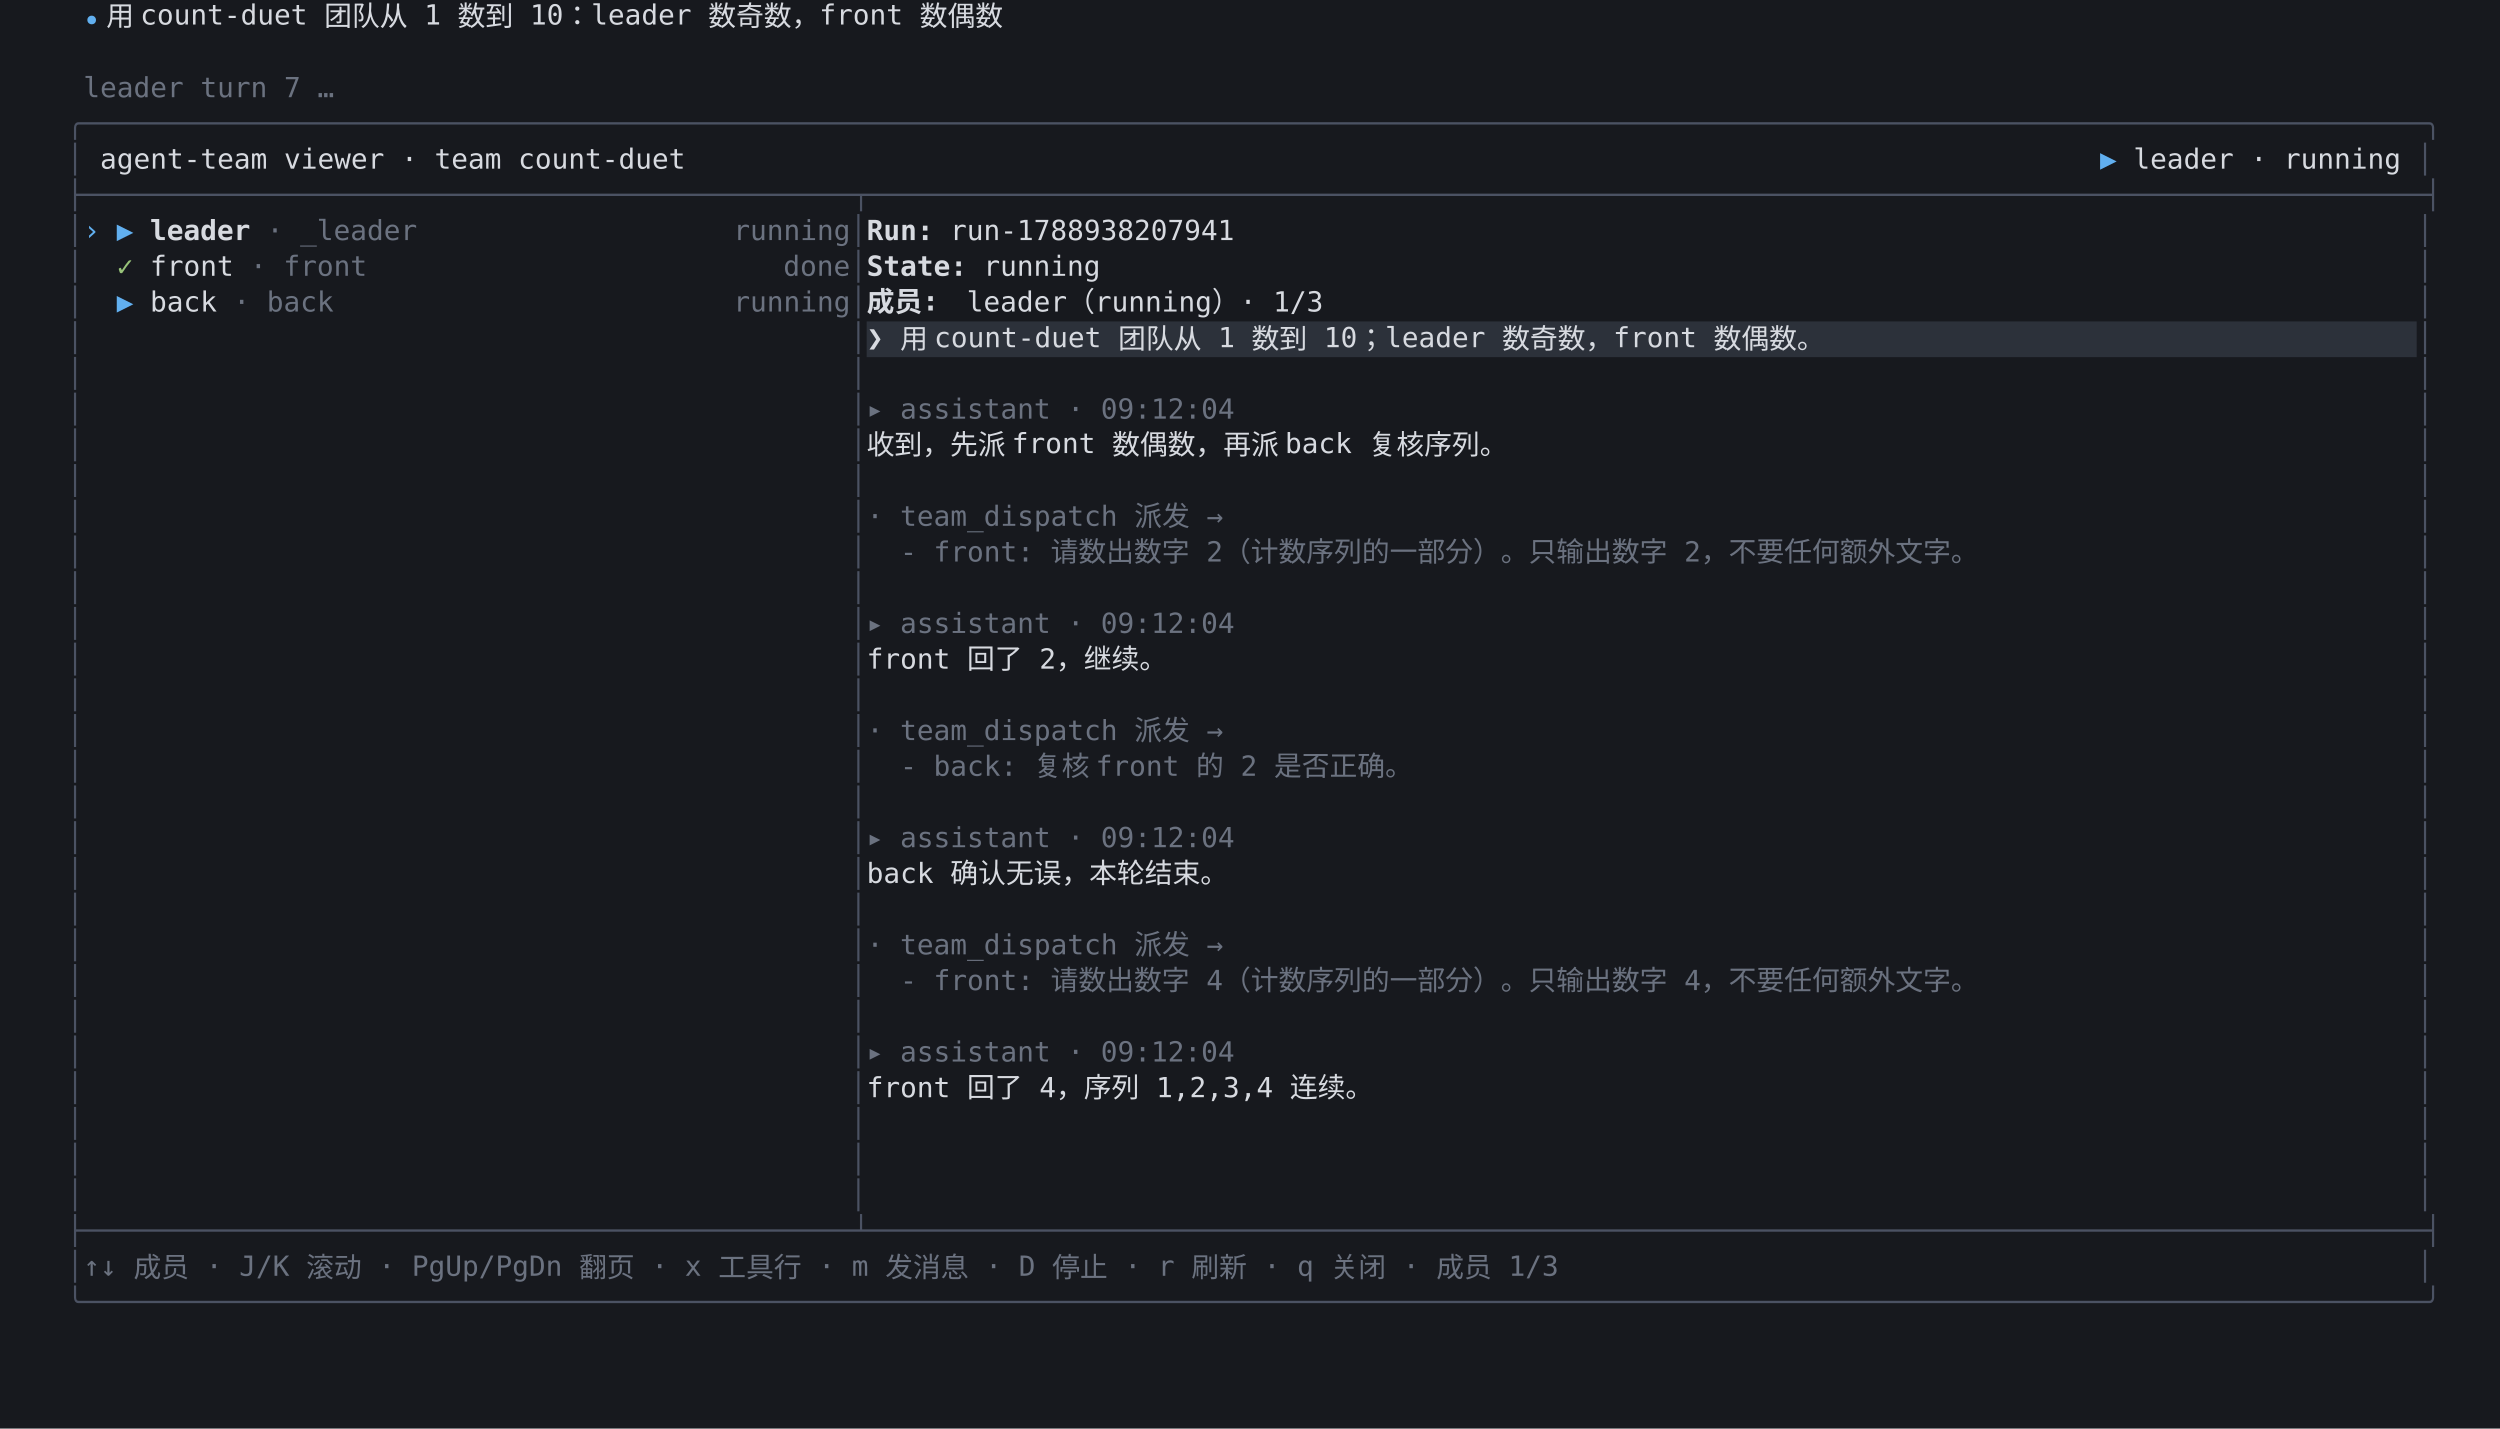
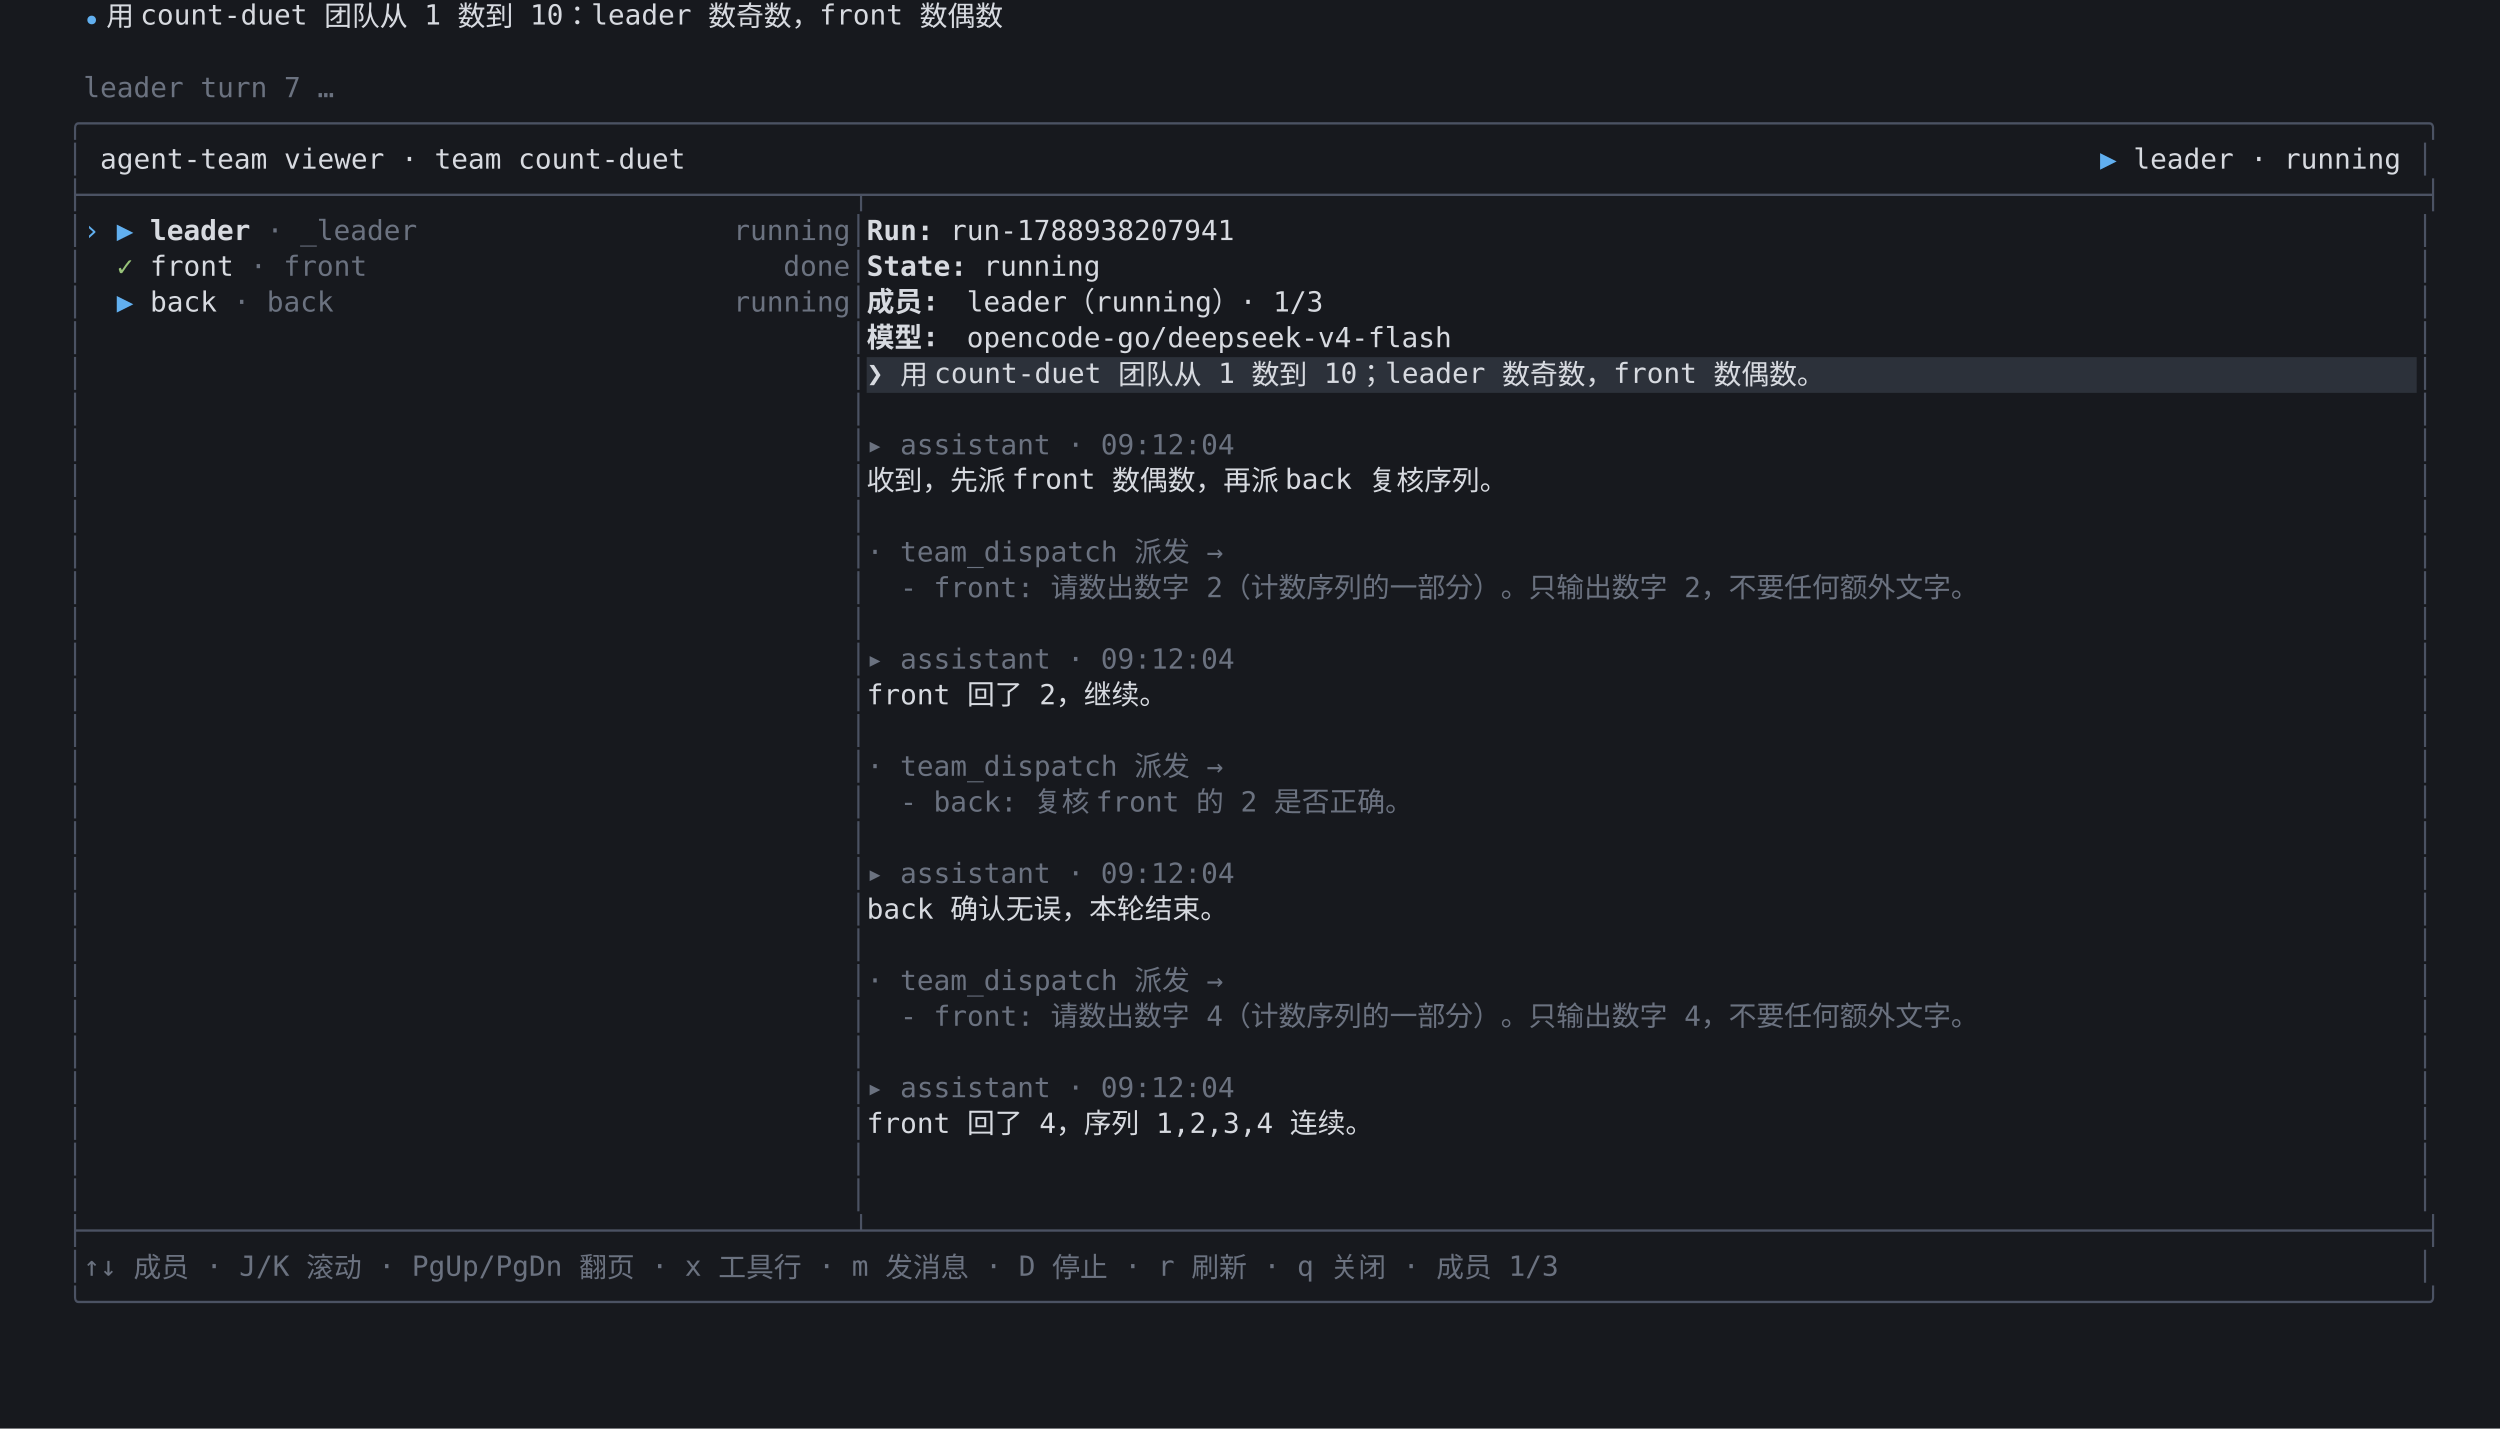
<svg xmlns="http://www.w3.org/2000/svg" width="1260" height="720" viewBox="0 0 1260 720" font-family="'Cascadia Mono','JetBrains Mono',Consolas,Menlo,monospace" font-size="14">
  <rect width="100%" height="100%" fill="#17191e" />
  <text x="42.0" y="13" fill="#61afef" textLength="8.4" lengthAdjust="spacingAndGlyphs" xml:space="preserve">⏺</text>
  <text x="50.4" y="13" fill="#d7dae0" textLength="504.0" lengthAdjust="spacingAndGlyphs" xml:space="preserve"> 用 count-duet 团队从 1 数到 10：leader 数奇数，front 数偶数</text>
  <text x="42.0" y="49" fill="#6b7280" textLength="126.0" lengthAdjust="spacingAndGlyphs" xml:space="preserve">leader turn 7 …</text>
  <text x="33.6" y="67" fill="#4b5263" textLength="1192.8" lengthAdjust="spacingAndGlyphs" xml:space="preserve">╭────────────────────────────────────────────────────────────────────────────────────────────────────────────────────────────────────────────╮</text>
  <text x="33.6" y="85" fill="#4b5263" textLength="8.4" lengthAdjust="spacingAndGlyphs" xml:space="preserve">│</text>
  <text x="42.0" y="85" fill="#d7dae0" textLength="1016.4" lengthAdjust="spacingAndGlyphs" xml:space="preserve"> agent-team viewer · team count-duet                                                                                     </text>
  <text x="1058.4" y="85" fill="#61afef" textLength="8.4" lengthAdjust="spacingAndGlyphs" xml:space="preserve">▶</text>
  <text x="1066.8" y="85" fill="#d7dae0" textLength="151.2" lengthAdjust="spacingAndGlyphs" xml:space="preserve"> leader · running </text>
  <text x="1218.0" y="85" fill="#4b5263" textLength="8.4" lengthAdjust="spacingAndGlyphs" xml:space="preserve">│</text>
  <text x="33.6" y="103" fill="#4b5263" textLength="1192.8" lengthAdjust="spacingAndGlyphs" xml:space="preserve">├──────────────────────────────────────────────┬─────────────────────────────────────────────────────────────────────────────────────────────┤</text>
  <text x="33.6" y="121" fill="#4b5263" textLength="8.4" lengthAdjust="spacingAndGlyphs" xml:space="preserve">│</text>
  <text x="42.0" y="121" fill="#61afef" textLength="8.4" lengthAdjust="spacingAndGlyphs" xml:space="preserve">›</text>
  <text x="58.8" y="121" fill="#61afef" textLength="8.4" lengthAdjust="spacingAndGlyphs" xml:space="preserve">▶</text>
  <text x="75.6" y="121" fill="#d7dae0" textLength="50.4" lengthAdjust="spacingAndGlyphs" xml:space="preserve" font-weight="bold">leader</text>
  <text x="134.4" y="121" fill="#6b7280" textLength="75.6" lengthAdjust="spacingAndGlyphs" xml:space="preserve">· _leader</text>
  <text x="369.6" y="121" fill="#6b7280" textLength="58.8" lengthAdjust="spacingAndGlyphs" xml:space="preserve">running</text>
  <text x="428.4" y="121" fill="#4b5263" textLength="8.4" lengthAdjust="spacingAndGlyphs" xml:space="preserve">│</text>
  <text x="436.8" y="121" fill="#d7dae0" textLength="33.6" lengthAdjust="spacingAndGlyphs" xml:space="preserve" font-weight="bold">Run:</text>
  <text x="470.4" y="121" fill="#d7dae0" textLength="747.6" lengthAdjust="spacingAndGlyphs" xml:space="preserve"> run-1788938207941                                                                       </text>
  <text x="1218.0" y="121" fill="#4b5263" textLength="8.4" lengthAdjust="spacingAndGlyphs" xml:space="preserve">│</text>
  <text x="33.6" y="139" fill="#4b5263" textLength="8.4" lengthAdjust="spacingAndGlyphs" xml:space="preserve">│</text>
  <text x="58.8" y="139" fill="#98c379" textLength="8.4" lengthAdjust="spacingAndGlyphs" xml:space="preserve">✓</text>
  <text x="67.2" y="139" fill="#d7dae0" textLength="58.8" lengthAdjust="spacingAndGlyphs" xml:space="preserve"> front </text>
  <text x="126.0" y="139" fill="#6b7280" textLength="58.8" lengthAdjust="spacingAndGlyphs" xml:space="preserve">· front</text>
  <text x="394.8" y="139" fill="#6b7280" textLength="33.6" lengthAdjust="spacingAndGlyphs" xml:space="preserve">done</text>
  <text x="428.4" y="139" fill="#4b5263" textLength="8.4" lengthAdjust="spacingAndGlyphs" xml:space="preserve">│</text>
  <text x="436.8" y="139" fill="#d7dae0" textLength="50.4" lengthAdjust="spacingAndGlyphs" xml:space="preserve" font-weight="bold">State:</text>
  <text x="487.2" y="139" fill="#d7dae0" textLength="730.8" lengthAdjust="spacingAndGlyphs" xml:space="preserve"> running                                                                               </text>
  <text x="1218.0" y="139" fill="#4b5263" textLength="8.4" lengthAdjust="spacingAndGlyphs" xml:space="preserve">│</text>
  <text x="33.6" y="157" fill="#4b5263" textLength="8.4" lengthAdjust="spacingAndGlyphs" xml:space="preserve">│</text>
  <text x="58.8" y="157" fill="#61afef" textLength="8.4" lengthAdjust="spacingAndGlyphs" xml:space="preserve">▶</text>
  <text x="67.2" y="157" fill="#d7dae0" textLength="50.4" lengthAdjust="spacingAndGlyphs" xml:space="preserve"> back </text>
  <text x="117.6" y="157" fill="#6b7280" textLength="50.4" lengthAdjust="spacingAndGlyphs" xml:space="preserve">· back</text>
  <text x="369.6" y="157" fill="#6b7280" textLength="58.8" lengthAdjust="spacingAndGlyphs" xml:space="preserve">running</text>
  <text x="428.4" y="157" fill="#4b5263" textLength="8.4" lengthAdjust="spacingAndGlyphs" xml:space="preserve">│</text>
  <text x="436.8" y="157" fill="#d7dae0" textLength="42.0" lengthAdjust="spacingAndGlyphs" xml:space="preserve" font-weight="bold">成员:</text>
  <text x="478.8" y="157" fill="#d7dae0" textLength="739.2" lengthAdjust="spacingAndGlyphs" xml:space="preserve"> leader（running）· 1/3                                                                 </text>
  <text x="1218.0" y="157" fill="#4b5263" textLength="8.4" lengthAdjust="spacingAndGlyphs" xml:space="preserve">│</text>
  <text x="33.6" y="175" fill="#4b5263" textLength="8.4" lengthAdjust="spacingAndGlyphs" xml:space="preserve">│</text>
  <text x="428.4" y="175" fill="#4b5263" textLength="8.4" lengthAdjust="spacingAndGlyphs" xml:space="preserve">│</text>
-   <rect x="436.8" y="162.0" width="781.2" height="18" fill="#2c313a" />
-   <text x="436.8" y="175" fill="#d7dae0" textLength="781.2" lengthAdjust="spacingAndGlyphs" xml:space="preserve">❯ 用 count-duet 团队从 1 数到 10；leader 数奇数，front 数偶数。                              </text>
+   <text x="436.8" y="175" fill="#d7dae0" textLength="42.0" lengthAdjust="spacingAndGlyphs" xml:space="preserve" font-weight="bold">模型:</text>
+   <text x="478.8" y="175" fill="#d7dae0" textLength="739.2" lengthAdjust="spacingAndGlyphs" xml:space="preserve"> opencode-go/deepseek-v4-flash                                                          </text>
  <text x="1218.0" y="175" fill="#4b5263" textLength="8.4" lengthAdjust="spacingAndGlyphs" xml:space="preserve">│</text>
  <text x="33.6" y="193" fill="#4b5263" textLength="8.4" lengthAdjust="spacingAndGlyphs" xml:space="preserve">│</text>
  <text x="428.4" y="193" fill="#4b5263" textLength="8.4" lengthAdjust="spacingAndGlyphs" xml:space="preserve">│</text>
+   <rect x="436.8" y="180.0" width="781.2" height="18" fill="#2c313a" />
+   <text x="436.8" y="193" fill="#d7dae0" textLength="781.2" lengthAdjust="spacingAndGlyphs" xml:space="preserve">❯ 用 count-duet 团队从 1 数到 10；leader 数奇数，front 数偶数。                              </text>
  <text x="1218.0" y="193" fill="#4b5263" textLength="8.4" lengthAdjust="spacingAndGlyphs" xml:space="preserve">│</text>
  <text x="33.6" y="211" fill="#4b5263" textLength="8.4" lengthAdjust="spacingAndGlyphs" xml:space="preserve">│</text>
  <text x="428.4" y="211" fill="#4b5263" textLength="8.4" lengthAdjust="spacingAndGlyphs" xml:space="preserve">│</text>
-   <text x="436.8" y="211" fill="#6b7280" textLength="184.8" lengthAdjust="spacingAndGlyphs" xml:space="preserve">▸ assistant · 09:12:04</text>
  <text x="1218.0" y="211" fill="#4b5263" textLength="8.4" lengthAdjust="spacingAndGlyphs" xml:space="preserve">│</text>
  <text x="33.6" y="229" fill="#4b5263" textLength="8.4" lengthAdjust="spacingAndGlyphs" xml:space="preserve">│</text>
  <text x="428.4" y="229" fill="#4b5263" textLength="8.4" lengthAdjust="spacingAndGlyphs" xml:space="preserve">│</text>
-   <text x="436.8" y="229" fill="#d7dae0" textLength="781.2" lengthAdjust="spacingAndGlyphs" xml:space="preserve">收到，先派 front 数偶数，再派 back 复核序列。                                                </text>
+   <text x="436.8" y="229" fill="#6b7280" textLength="184.8" lengthAdjust="spacingAndGlyphs" xml:space="preserve">▸ assistant · 09:12:04</text>
  <text x="1218.0" y="229" fill="#4b5263" textLength="8.4" lengthAdjust="spacingAndGlyphs" xml:space="preserve">│</text>
  <text x="33.6" y="247" fill="#4b5263" textLength="8.4" lengthAdjust="spacingAndGlyphs" xml:space="preserve">│</text>
  <text x="428.4" y="247" fill="#4b5263" textLength="8.4" lengthAdjust="spacingAndGlyphs" xml:space="preserve">│</text>
+   <text x="436.8" y="247" fill="#d7dae0" textLength="781.2" lengthAdjust="spacingAndGlyphs" xml:space="preserve">收到，先派 front 数偶数，再派 back 复核序列。                                                </text>
  <text x="1218.0" y="247" fill="#4b5263" textLength="8.4" lengthAdjust="spacingAndGlyphs" xml:space="preserve">│</text>
  <text x="33.6" y="265" fill="#4b5263" textLength="8.4" lengthAdjust="spacingAndGlyphs" xml:space="preserve">│</text>
  <text x="428.4" y="265" fill="#4b5263" textLength="8.4" lengthAdjust="spacingAndGlyphs" xml:space="preserve">│</text>
-   <text x="436.8" y="265" fill="#6b7280" textLength="184.8" lengthAdjust="spacingAndGlyphs" xml:space="preserve">· team_dispatch 派发 →</text>
  <text x="1218.0" y="265" fill="#4b5263" textLength="8.4" lengthAdjust="spacingAndGlyphs" xml:space="preserve">│</text>
  <text x="33.6" y="283" fill="#4b5263" textLength="8.4" lengthAdjust="spacingAndGlyphs" xml:space="preserve">│</text>
  <text x="428.4" y="283" fill="#4b5263" textLength="8.4" lengthAdjust="spacingAndGlyphs" xml:space="preserve">│</text>
-   <text x="436.8" y="283" fill="#6b7280" textLength="646.8" lengthAdjust="spacingAndGlyphs" xml:space="preserve">  - front: 请数出数字 2（计数序列的一部分）。只输出数字 2，不要任何额外文字。</text>
+   <text x="436.8" y="283" fill="#6b7280" textLength="184.8" lengthAdjust="spacingAndGlyphs" xml:space="preserve">· team_dispatch 派发 →</text>
  <text x="1218.0" y="283" fill="#4b5263" textLength="8.4" lengthAdjust="spacingAndGlyphs" xml:space="preserve">│</text>
  <text x="33.6" y="301" fill="#4b5263" textLength="8.4" lengthAdjust="spacingAndGlyphs" xml:space="preserve">│</text>
  <text x="428.4" y="301" fill="#4b5263" textLength="8.4" lengthAdjust="spacingAndGlyphs" xml:space="preserve">│</text>
+   <text x="436.8" y="301" fill="#6b7280" textLength="646.8" lengthAdjust="spacingAndGlyphs" xml:space="preserve">  - front: 请数出数字 2（计数序列的一部分）。只输出数字 2，不要任何额外文字。</text>
  <text x="1218.0" y="301" fill="#4b5263" textLength="8.4" lengthAdjust="spacingAndGlyphs" xml:space="preserve">│</text>
  <text x="33.6" y="319" fill="#4b5263" textLength="8.4" lengthAdjust="spacingAndGlyphs" xml:space="preserve">│</text>
  <text x="428.4" y="319" fill="#4b5263" textLength="8.4" lengthAdjust="spacingAndGlyphs" xml:space="preserve">│</text>
-   <text x="436.8" y="319" fill="#6b7280" textLength="184.8" lengthAdjust="spacingAndGlyphs" xml:space="preserve">▸ assistant · 09:12:04</text>
  <text x="1218.0" y="319" fill="#4b5263" textLength="8.4" lengthAdjust="spacingAndGlyphs" xml:space="preserve">│</text>
  <text x="33.6" y="337" fill="#4b5263" textLength="8.4" lengthAdjust="spacingAndGlyphs" xml:space="preserve">│</text>
  <text x="428.4" y="337" fill="#4b5263" textLength="8.4" lengthAdjust="spacingAndGlyphs" xml:space="preserve">│</text>
-   <text x="436.8" y="337" fill="#d7dae0" textLength="781.2" lengthAdjust="spacingAndGlyphs" xml:space="preserve">front 回了 2，继续。                                                                         </text>
+   <text x="436.8" y="337" fill="#6b7280" textLength="184.8" lengthAdjust="spacingAndGlyphs" xml:space="preserve">▸ assistant · 09:12:04</text>
  <text x="1218.0" y="337" fill="#4b5263" textLength="8.4" lengthAdjust="spacingAndGlyphs" xml:space="preserve">│</text>
  <text x="33.6" y="355" fill="#4b5263" textLength="8.4" lengthAdjust="spacingAndGlyphs" xml:space="preserve">│</text>
  <text x="428.4" y="355" fill="#4b5263" textLength="8.4" lengthAdjust="spacingAndGlyphs" xml:space="preserve">│</text>
+   <text x="436.8" y="355" fill="#d7dae0" textLength="781.2" lengthAdjust="spacingAndGlyphs" xml:space="preserve">front 回了 2，继续。                                                                         </text>
  <text x="1218.0" y="355" fill="#4b5263" textLength="8.4" lengthAdjust="spacingAndGlyphs" xml:space="preserve">│</text>
  <text x="33.6" y="373" fill="#4b5263" textLength="8.4" lengthAdjust="spacingAndGlyphs" xml:space="preserve">│</text>
  <text x="428.4" y="373" fill="#4b5263" textLength="8.4" lengthAdjust="spacingAndGlyphs" xml:space="preserve">│</text>
-   <text x="436.8" y="373" fill="#6b7280" textLength="184.8" lengthAdjust="spacingAndGlyphs" xml:space="preserve">· team_dispatch 派发 →</text>
  <text x="1218.0" y="373" fill="#4b5263" textLength="8.4" lengthAdjust="spacingAndGlyphs" xml:space="preserve">│</text>
  <text x="33.6" y="391" fill="#4b5263" textLength="8.4" lengthAdjust="spacingAndGlyphs" xml:space="preserve">│</text>
  <text x="428.4" y="391" fill="#4b5263" textLength="8.4" lengthAdjust="spacingAndGlyphs" xml:space="preserve">│</text>
-   <text x="436.8" y="391" fill="#6b7280" textLength="302.4" lengthAdjust="spacingAndGlyphs" xml:space="preserve">  - back: 复核 front 的 2 是否正确。</text>
+   <text x="436.8" y="391" fill="#6b7280" textLength="184.8" lengthAdjust="spacingAndGlyphs" xml:space="preserve">· team_dispatch 派发 →</text>
  <text x="1218.0" y="391" fill="#4b5263" textLength="8.4" lengthAdjust="spacingAndGlyphs" xml:space="preserve">│</text>
  <text x="33.6" y="409" fill="#4b5263" textLength="8.4" lengthAdjust="spacingAndGlyphs" xml:space="preserve">│</text>
  <text x="428.4" y="409" fill="#4b5263" textLength="8.4" lengthAdjust="spacingAndGlyphs" xml:space="preserve">│</text>
+   <text x="436.8" y="409" fill="#6b7280" textLength="302.4" lengthAdjust="spacingAndGlyphs" xml:space="preserve">  - back: 复核 front 的 2 是否正确。</text>
  <text x="1218.0" y="409" fill="#4b5263" textLength="8.4" lengthAdjust="spacingAndGlyphs" xml:space="preserve">│</text>
  <text x="33.6" y="427" fill="#4b5263" textLength="8.4" lengthAdjust="spacingAndGlyphs" xml:space="preserve">│</text>
  <text x="428.4" y="427" fill="#4b5263" textLength="8.4" lengthAdjust="spacingAndGlyphs" xml:space="preserve">│</text>
-   <text x="436.8" y="427" fill="#6b7280" textLength="184.8" lengthAdjust="spacingAndGlyphs" xml:space="preserve">▸ assistant · 09:12:04</text>
  <text x="1218.0" y="427" fill="#4b5263" textLength="8.4" lengthAdjust="spacingAndGlyphs" xml:space="preserve">│</text>
  <text x="33.6" y="445" fill="#4b5263" textLength="8.4" lengthAdjust="spacingAndGlyphs" xml:space="preserve">│</text>
  <text x="428.4" y="445" fill="#4b5263" textLength="8.4" lengthAdjust="spacingAndGlyphs" xml:space="preserve">│</text>
-   <text x="436.8" y="445" fill="#d7dae0" textLength="781.2" lengthAdjust="spacingAndGlyphs" xml:space="preserve">back 确认无误，本轮结束。                                                                    </text>
+   <text x="436.8" y="445" fill="#6b7280" textLength="184.8" lengthAdjust="spacingAndGlyphs" xml:space="preserve">▸ assistant · 09:12:04</text>
  <text x="1218.0" y="445" fill="#4b5263" textLength="8.4" lengthAdjust="spacingAndGlyphs" xml:space="preserve">│</text>
  <text x="33.6" y="463" fill="#4b5263" textLength="8.4" lengthAdjust="spacingAndGlyphs" xml:space="preserve">│</text>
  <text x="428.4" y="463" fill="#4b5263" textLength="8.4" lengthAdjust="spacingAndGlyphs" xml:space="preserve">│</text>
+   <text x="436.8" y="463" fill="#d7dae0" textLength="781.2" lengthAdjust="spacingAndGlyphs" xml:space="preserve">back 确认无误，本轮结束。                                                                    </text>
  <text x="1218.0" y="463" fill="#4b5263" textLength="8.4" lengthAdjust="spacingAndGlyphs" xml:space="preserve">│</text>
  <text x="33.6" y="481" fill="#4b5263" textLength="8.4" lengthAdjust="spacingAndGlyphs" xml:space="preserve">│</text>
  <text x="428.4" y="481" fill="#4b5263" textLength="8.4" lengthAdjust="spacingAndGlyphs" xml:space="preserve">│</text>
-   <text x="436.8" y="481" fill="#6b7280" textLength="184.8" lengthAdjust="spacingAndGlyphs" xml:space="preserve">· team_dispatch 派发 →</text>
  <text x="1218.0" y="481" fill="#4b5263" textLength="8.4" lengthAdjust="spacingAndGlyphs" xml:space="preserve">│</text>
  <text x="33.6" y="499" fill="#4b5263" textLength="8.4" lengthAdjust="spacingAndGlyphs" xml:space="preserve">│</text>
  <text x="428.4" y="499" fill="#4b5263" textLength="8.4" lengthAdjust="spacingAndGlyphs" xml:space="preserve">│</text>
-   <text x="436.8" y="499" fill="#6b7280" textLength="646.8" lengthAdjust="spacingAndGlyphs" xml:space="preserve">  - front: 请数出数字 4（计数序列的一部分）。只输出数字 4，不要任何额外文字。</text>
+   <text x="436.8" y="499" fill="#6b7280" textLength="184.8" lengthAdjust="spacingAndGlyphs" xml:space="preserve">· team_dispatch 派发 →</text>
  <text x="1218.0" y="499" fill="#4b5263" textLength="8.4" lengthAdjust="spacingAndGlyphs" xml:space="preserve">│</text>
  <text x="33.6" y="517" fill="#4b5263" textLength="8.4" lengthAdjust="spacingAndGlyphs" xml:space="preserve">│</text>
  <text x="428.4" y="517" fill="#4b5263" textLength="8.4" lengthAdjust="spacingAndGlyphs" xml:space="preserve">│</text>
+   <text x="436.8" y="517" fill="#6b7280" textLength="646.8" lengthAdjust="spacingAndGlyphs" xml:space="preserve">  - front: 请数出数字 4（计数序列的一部分）。只输出数字 4，不要任何额外文字。</text>
  <text x="1218.0" y="517" fill="#4b5263" textLength="8.4" lengthAdjust="spacingAndGlyphs" xml:space="preserve">│</text>
  <text x="33.6" y="535" fill="#4b5263" textLength="8.4" lengthAdjust="spacingAndGlyphs" xml:space="preserve">│</text>
  <text x="428.4" y="535" fill="#4b5263" textLength="8.4" lengthAdjust="spacingAndGlyphs" xml:space="preserve">│</text>
-   <text x="436.8" y="535" fill="#6b7280" textLength="184.8" lengthAdjust="spacingAndGlyphs" xml:space="preserve">▸ assistant · 09:12:04</text>
  <text x="1218.0" y="535" fill="#4b5263" textLength="8.4" lengthAdjust="spacingAndGlyphs" xml:space="preserve">│</text>
  <text x="33.6" y="553" fill="#4b5263" textLength="8.4" lengthAdjust="spacingAndGlyphs" xml:space="preserve">│</text>
  <text x="428.4" y="553" fill="#4b5263" textLength="8.4" lengthAdjust="spacingAndGlyphs" xml:space="preserve">│</text>
-   <text x="436.8" y="553" fill="#d7dae0" textLength="781.2" lengthAdjust="spacingAndGlyphs" xml:space="preserve">front 回了 4，序列 1,2,3,4 连续。                                                            </text>
+   <text x="436.8" y="553" fill="#6b7280" textLength="184.8" lengthAdjust="spacingAndGlyphs" xml:space="preserve">▸ assistant · 09:12:04</text>
  <text x="1218.0" y="553" fill="#4b5263" textLength="8.4" lengthAdjust="spacingAndGlyphs" xml:space="preserve">│</text>
  <text x="33.6" y="571" fill="#4b5263" textLength="8.4" lengthAdjust="spacingAndGlyphs" xml:space="preserve">│</text>
  <text x="428.4" y="571" fill="#4b5263" textLength="8.4" lengthAdjust="spacingAndGlyphs" xml:space="preserve">│</text>
+   <text x="436.8" y="571" fill="#d7dae0" textLength="781.2" lengthAdjust="spacingAndGlyphs" xml:space="preserve">front 回了 4，序列 1,2,3,4 连续。                                                            </text>
  <text x="1218.0" y="571" fill="#4b5263" textLength="8.4" lengthAdjust="spacingAndGlyphs" xml:space="preserve">│</text>
  <text x="33.6" y="589" fill="#4b5263" textLength="8.4" lengthAdjust="spacingAndGlyphs" xml:space="preserve">│</text>
  <text x="428.4" y="589" fill="#4b5263" textLength="8.4" lengthAdjust="spacingAndGlyphs" xml:space="preserve">│</text>
  <text x="1218.0" y="589" fill="#4b5263" textLength="8.4" lengthAdjust="spacingAndGlyphs" xml:space="preserve">│</text>
  <text x="33.6" y="607" fill="#4b5263" textLength="8.4" lengthAdjust="spacingAndGlyphs" xml:space="preserve">│</text>
  <text x="428.4" y="607" fill="#4b5263" textLength="8.4" lengthAdjust="spacingAndGlyphs" xml:space="preserve">│</text>
  <text x="1218.0" y="607" fill="#4b5263" textLength="8.4" lengthAdjust="spacingAndGlyphs" xml:space="preserve">│</text>
  <text x="33.6" y="625" fill="#4b5263" textLength="1192.8" lengthAdjust="spacingAndGlyphs" xml:space="preserve">├──────────────────────────────────────────────┴─────────────────────────────────────────────────────────────────────────────────────────────┤</text>
  <text x="33.6" y="643" fill="#4b5263" textLength="8.4" lengthAdjust="spacingAndGlyphs" xml:space="preserve">│</text>
  <text x="42.0" y="643" fill="#6b7280" textLength="798.0" lengthAdjust="spacingAndGlyphs" xml:space="preserve">↑↓ 成员 · J/K 滚动 · PgUp/PgDn 翻页 · x 工具行 · m 发消息 · D 停止 · r 刷新 · q 关闭 · 成员 1/3</text>
  <text x="1218.0" y="643" fill="#4b5263" textLength="8.4" lengthAdjust="spacingAndGlyphs" xml:space="preserve">│</text>
  <text x="33.6" y="661" fill="#4b5263" textLength="1192.8" lengthAdjust="spacingAndGlyphs" xml:space="preserve">╰────────────────────────────────────────────────────────────────────────────────────────────────────────────────────────────────────────────╯</text>
</svg>
